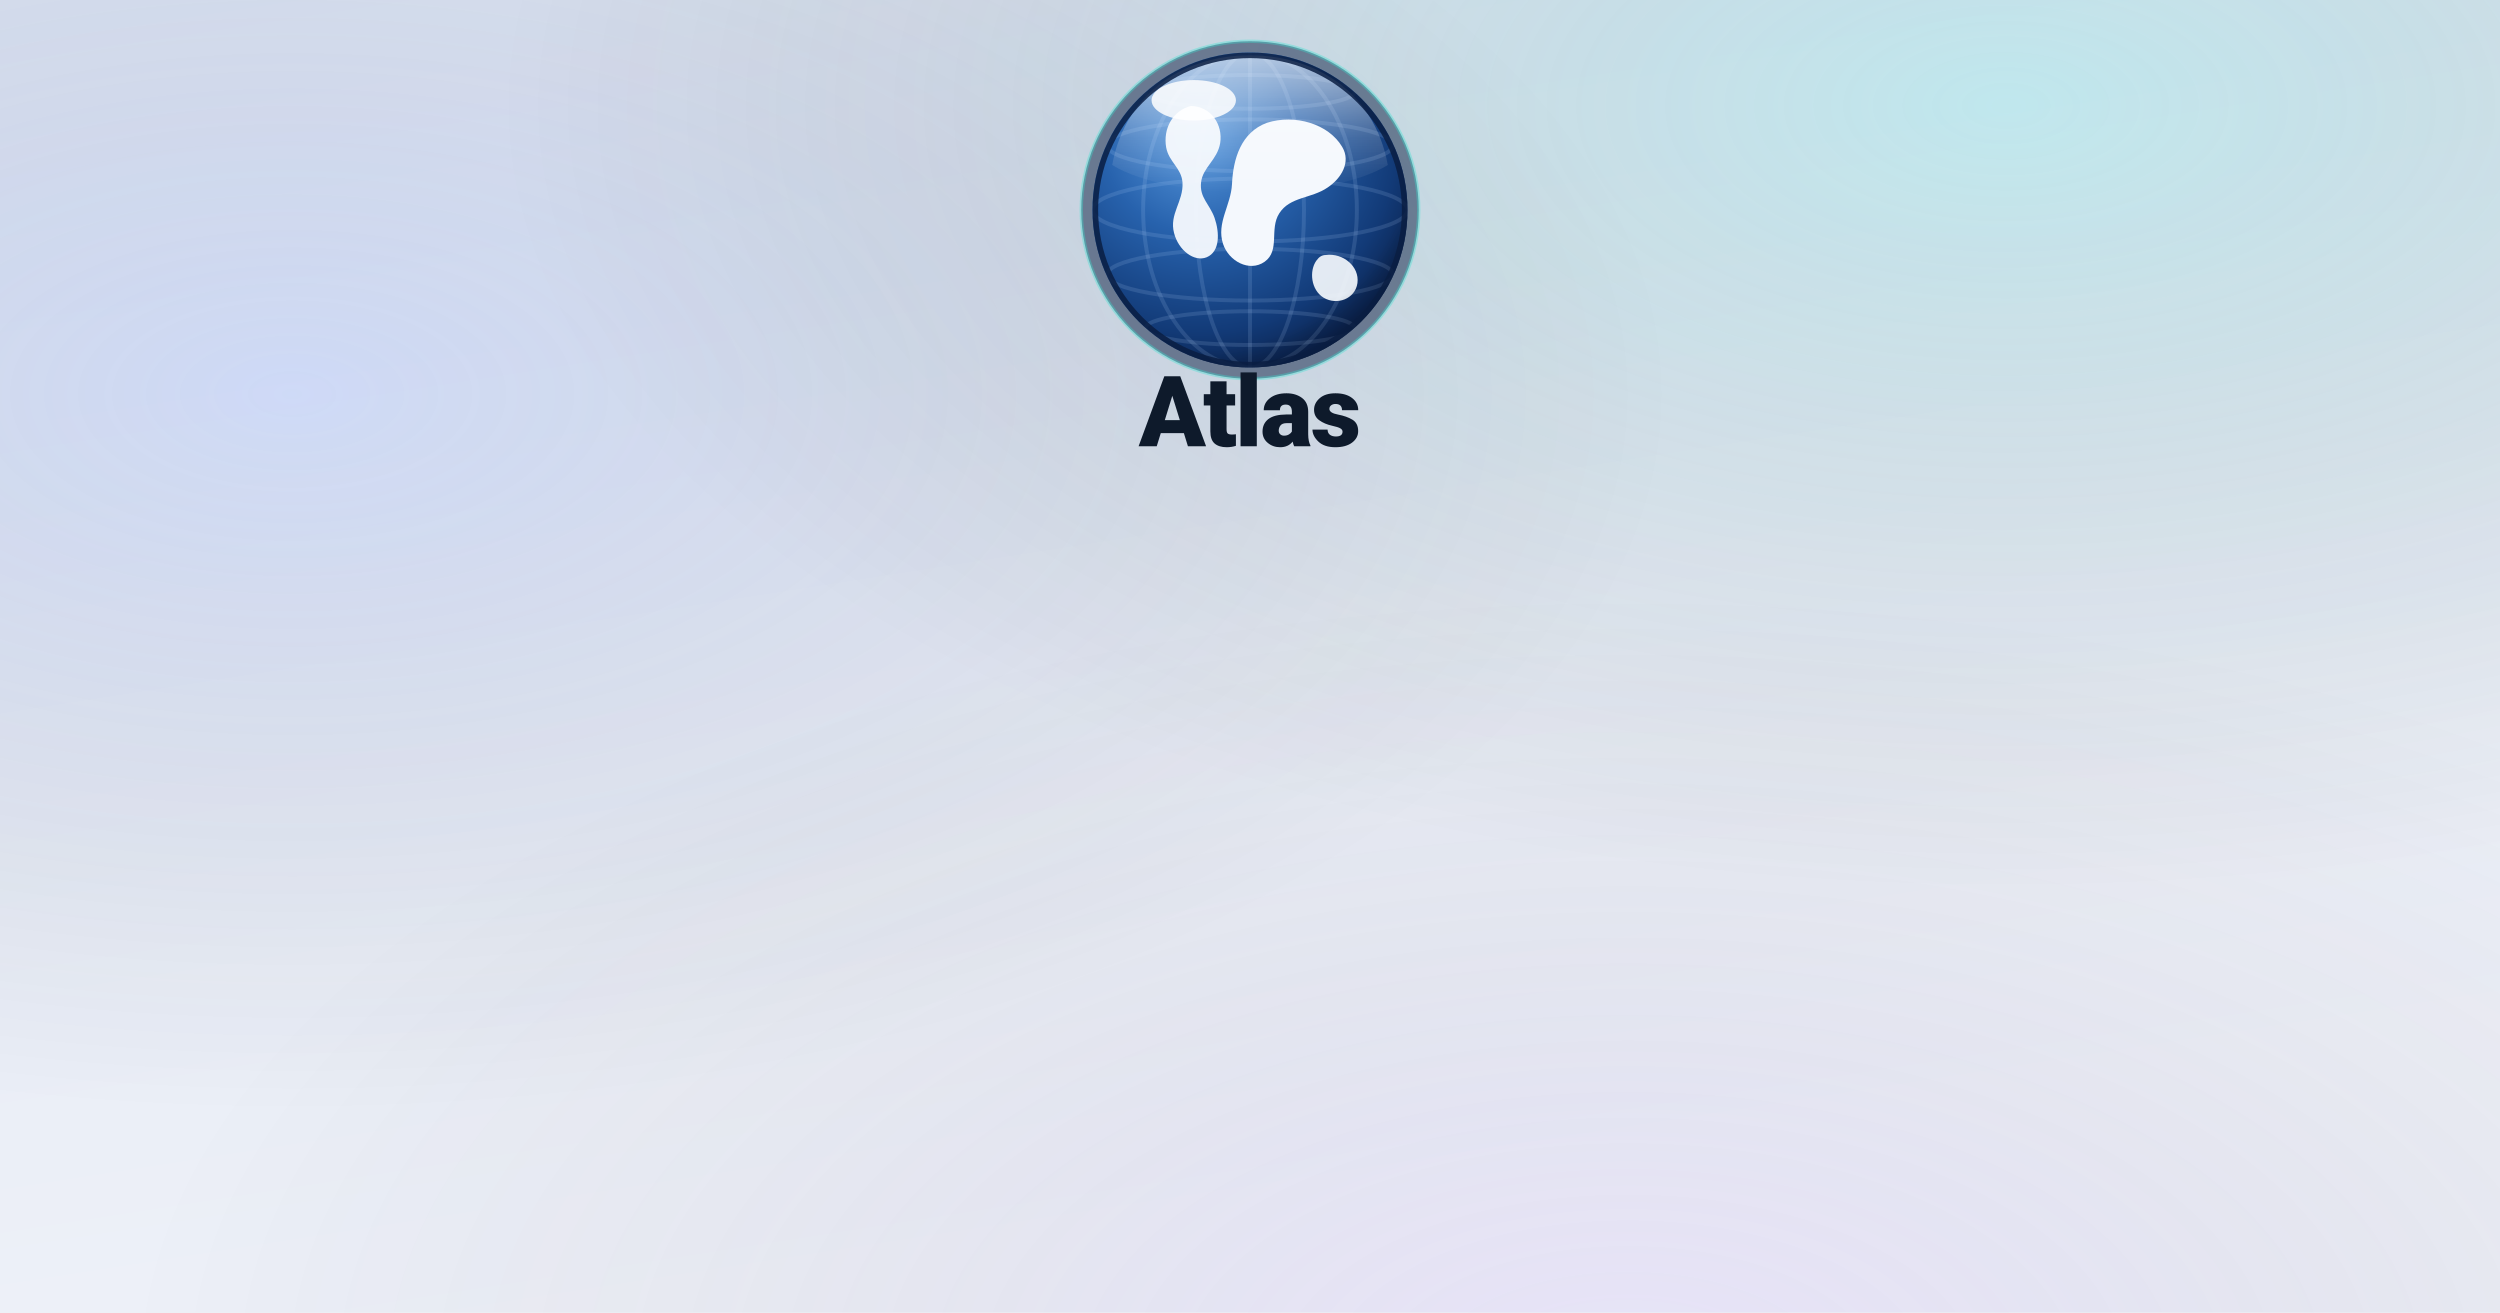
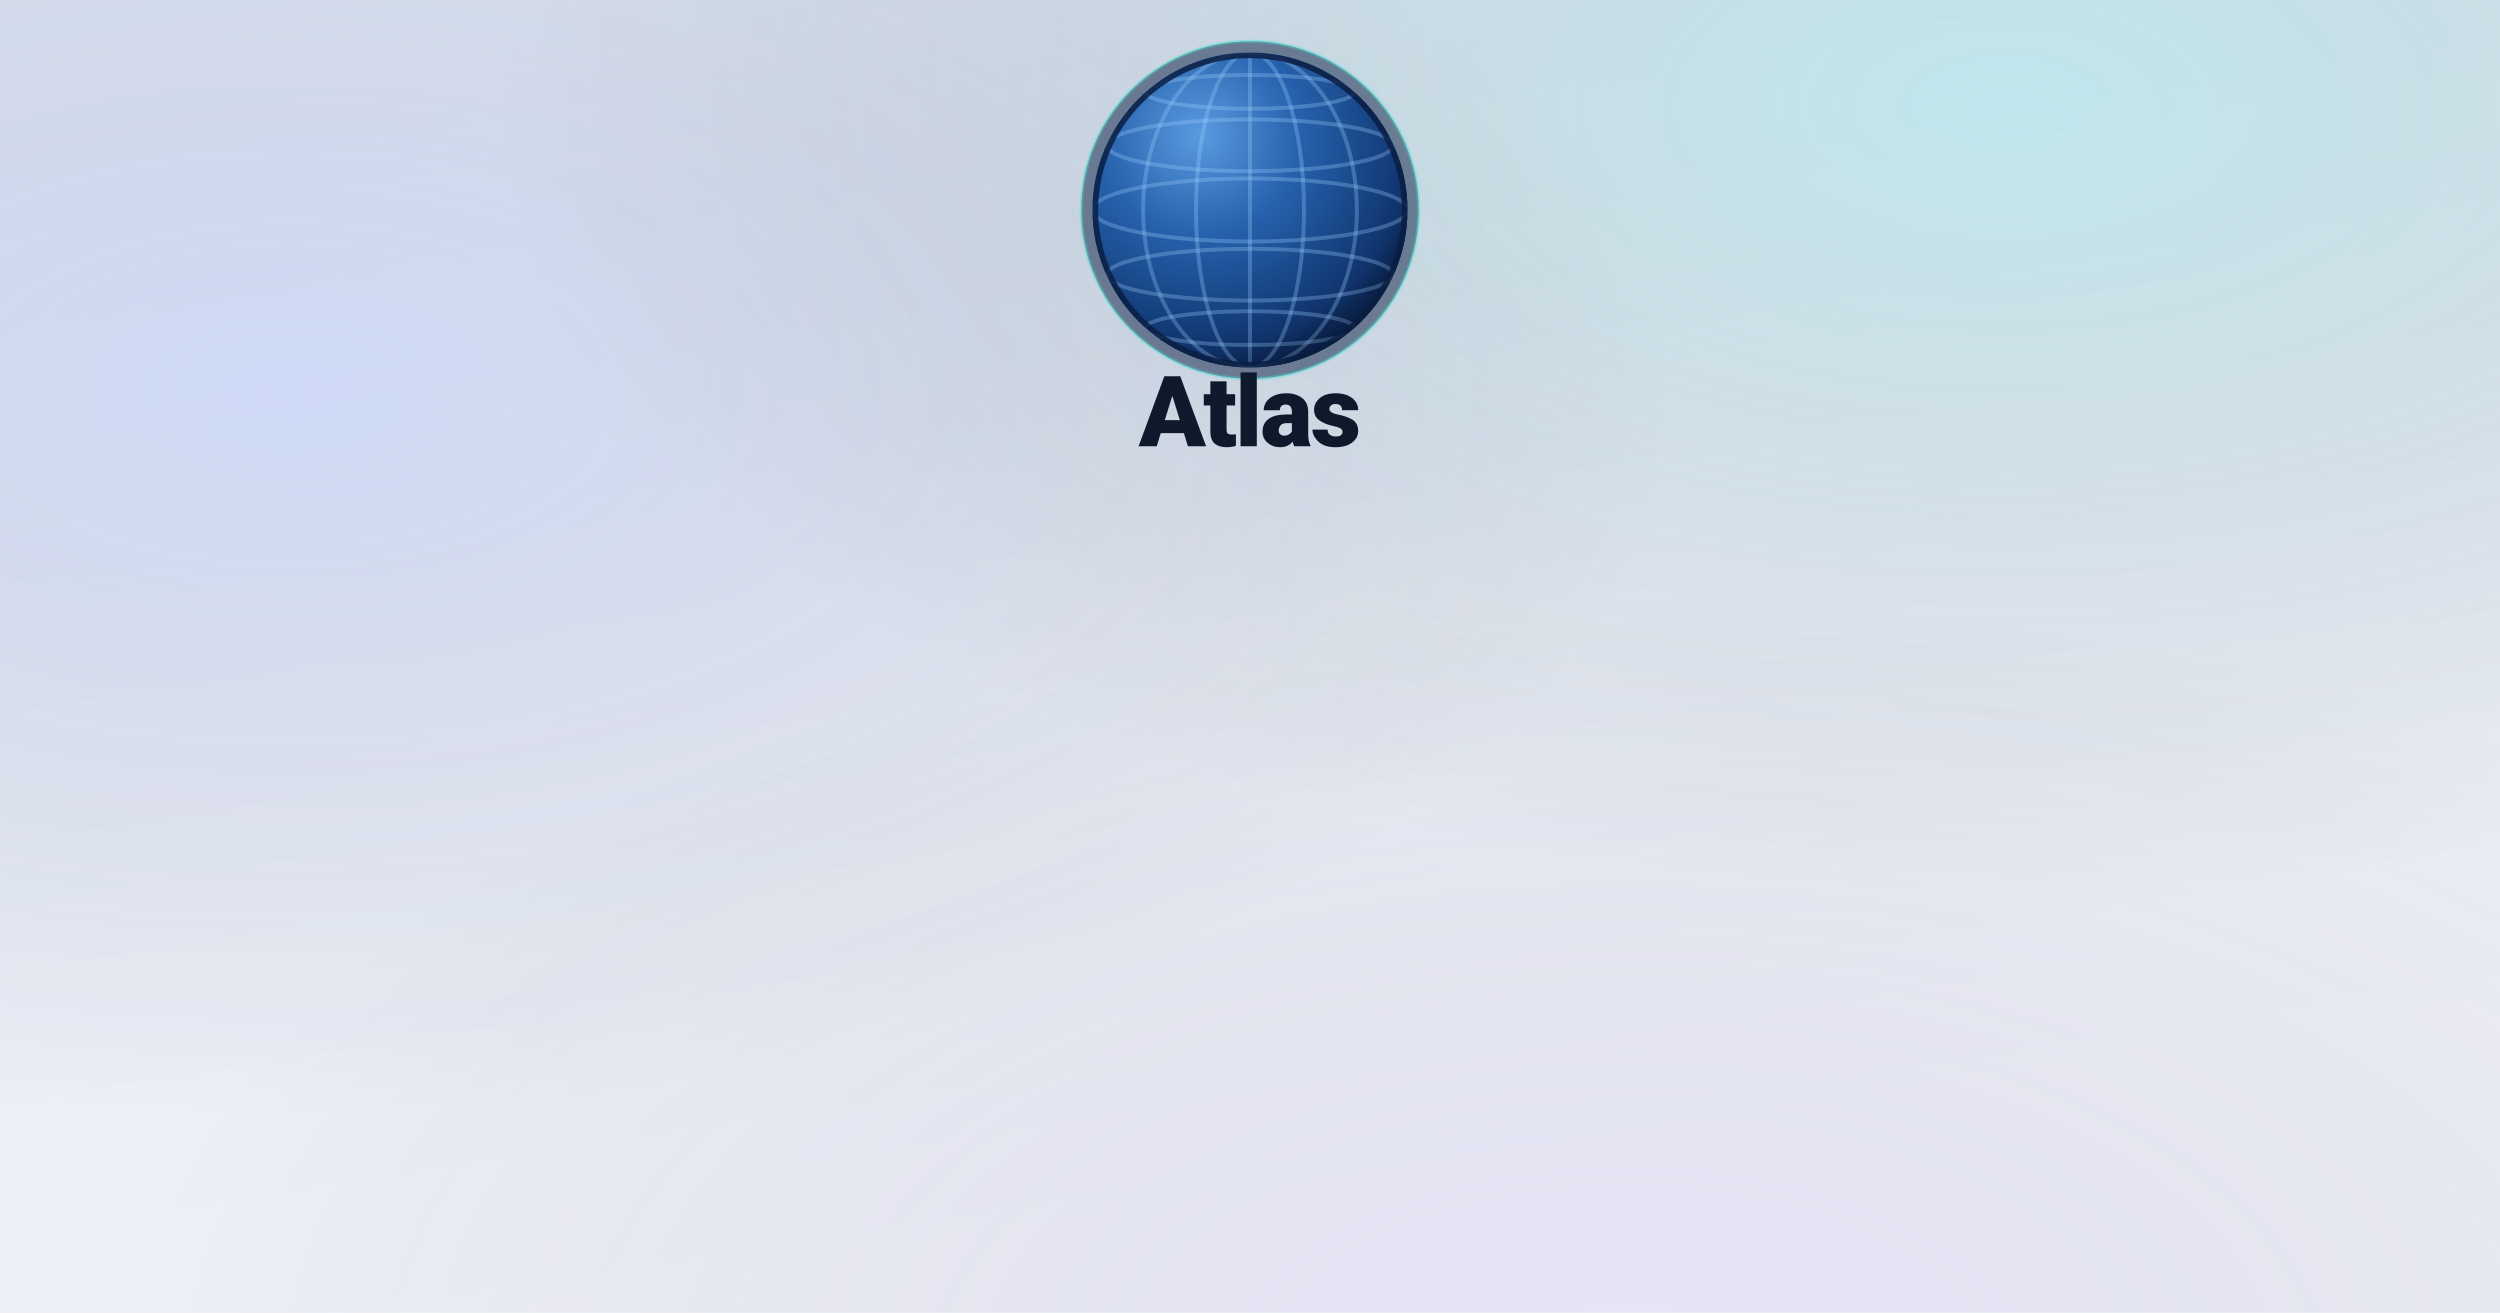
<svg xmlns="http://www.w3.org/2000/svg" width="1200" height="630" viewBox="0 0 1200 630">
  <rect width="1200" height="630" fill="#eef1f8" />
  <rect width="1200" height="630" fill="url(#grad)" />
  <defs>
    <linearGradient id="grad" x1="0" y1="0" x2="0.3" y2="1">
      <stop offset="0%" stop-color="#dfe6f4" />
      <stop offset="100%" stop-color="#eef1f8" />
    </linearGradient>
    <radialGradient id="au1" cx="80%" cy="8%" r="60%">
      <stop offset="0%" stop-color="rgba(52,227,208,0.20)" />
      <stop offset="100%" stop-color="transparent" />
    </radialGradient>
    <radialGradient id="au2" cx="12%" cy="30%" r="55%">
      <stop offset="0%" stop-color="rgba(96,138,255,0.16)" />
      <stop offset="100%" stop-color="transparent" />
    </radialGradient>
    <radialGradient id="au3" cx="65%" cy="105%" r="60%">
      <stop offset="0%" stop-color="rgba(182,128,255,0.12)" />
      <stop offset="100%" stop-color="transparent" />
    </radialGradient>
  </defs>
  <rect width="1200" height="630" fill="url(#au1)" />
  <rect width="1200" height="630" fill="url(#au2)" />
  <rect width="1200" height="630" fill="url(#au3)" />
  <defs>
    <radialGradient id="sealight1200630top" cx="34%" cy="26%" r="90%">
      <stop offset="0%" stop-color="#5a9be0" />
      <stop offset="35%" stop-color="#2762ad" />
      <stop offset="70%" stop-color="#123a77" />
      <stop offset="100%" stop-color="#050f2b" />
    </radialGradient>
    <radialGradient id="shadelight1200630top" cx="34%" cy="26%" r="95%">
      <stop offset="0%" stop-color="#000" stop-opacity="0" />
      <stop offset="72%" stop-color="#000" stop-opacity="0" />
      <stop offset="100%" stop-color="#000814" stop-opacity="0.55" />
    </radialGradient>
-     <linearGradient id="glosslight1200630top" x1="0" y1="0" x2="0" y2="1">
-       <stop offset="0%" stop-color="#fff" stop-opacity="0.9" />
-       <stop offset="60%" stop-color="#fff" stop-opacity="0.25" />
-       <stop offset="100%" stop-color="#fff" stop-opacity="0" />
-     </linearGradient>
    <clipPath id="disclight1200630top">
      <circle cx="32" cy="32" r="28" />
    </clipPath>
  </defs>
  <g transform="translate(513.60 14.40) scale(2.7)">
    <circle cx="32" cy="32" r="30" fill="#0a1e42" opacity="0.5" />
    <circle cx="32" cy="32" r="28" fill="url(#sealight1200630top)" />
    <g clip-path="url(#disclight1200630top)">
-       <g stroke="#bcdcff" stroke-opacity="0.14" stroke-width="0.7" fill="none">
+       <g stroke="#9fd0ff" stroke-opacity="0.30" stroke-width="0.7" fill="none">
        <ellipse cx="32" cy="32" rx="28" ry="5.6" />
        <ellipse cx="32" cy="20.5" rx="25.4" ry="4.6" />
        <ellipse cx="32" cy="11" rx="18.6" ry="3" />
        <ellipse cx="32" cy="43.5" rx="25.4" ry="4.6" />
        <ellipse cx="32" cy="53" rx="18.6" ry="3" />
        <ellipse cx="32" cy="32" rx="9.6" ry="28" />
        <ellipse cx="32" cy="32" rx="19" ry="28" />
        <line x1="32" y1="4" x2="32" y2="60" />
      </g>
-       <g fill="#f4f8fd">
-         <path d="M21.5 13.5c-3.2.8-5 4-4.4 7.4.5 2.6 2.7 3.6 2.9 6.2.2 3.4-2.4 5.6-1.5 9 .8 3.1 3.6 5.2 5.8 4.3 2.4-1 2.3-4.4 1.4-7-.9-2.5-2.7-3.6-2.4-6.3.3-2.7 2.9-4 3.4-7 .5-3.3-1.6-6.5-5.2-6.6Z" opacity=".96" />
-         <path d="M35 16.5c5-1.6 11 .2 13.4 4.3 1.6 2.7-.2 5.6-2.6 7.2-2.9 2-6.7 1.6-8.6 4.6-1.8 2.8.2 6.6-2.6 8.6-2.7 1.9-6.4-.1-7.4-3.2-1.2-3.7 1.4-6.8 1.6-10.6.2-4.5 1.6-9.2 6.2-10.9Z" />
-         <path d="M45.5 40c3-.4 6 2 5.6 5-.4 2.8-3.6 4-6 2.6-2.3-1.4-2.6-4.8-1.3-6.6.5-.7 1-1 1.7-1Z" opacity=".92" />
-       </g>
      <circle cx="32" cy="32" r="28" fill="url(#shadelight1200630top)" />
-       <path d="M7.5 24 C10 10.5 21 4.5 32 4.5 C43 4.5 54 10.5 56.5 24 C46 30.5 18 30.5 7.5 24 Z" fill="url(#glosslight1200630top)" opacity="0.72" />
-       <ellipse cx="22" cy="12.5" rx="7.5" ry="3.6" fill="#fff" opacity="0.85" />
    </g>
    <circle cx="32" cy="32" r="27.5" stroke="#0a1e42" stroke-opacity="0.85" stroke-width="1" fill="none" />
    <circle cx="32" cy="32" r="30" fill="none" stroke="#34e3d0" stroke-opacity="0.35" stroke-width="0.6" />
  </g>
  <text x="600" y="214.2" text-anchor="middle" font-family="-apple-system, BlinkMacSystemFont, 'Segoe UI', Roboto, system-ui, sans-serif" font-weight="800" font-size="47.25" letter-spacing="-0.9">
    <tspan fill="#0e1a2b">Atlas</tspan>
  </text>
</svg>
